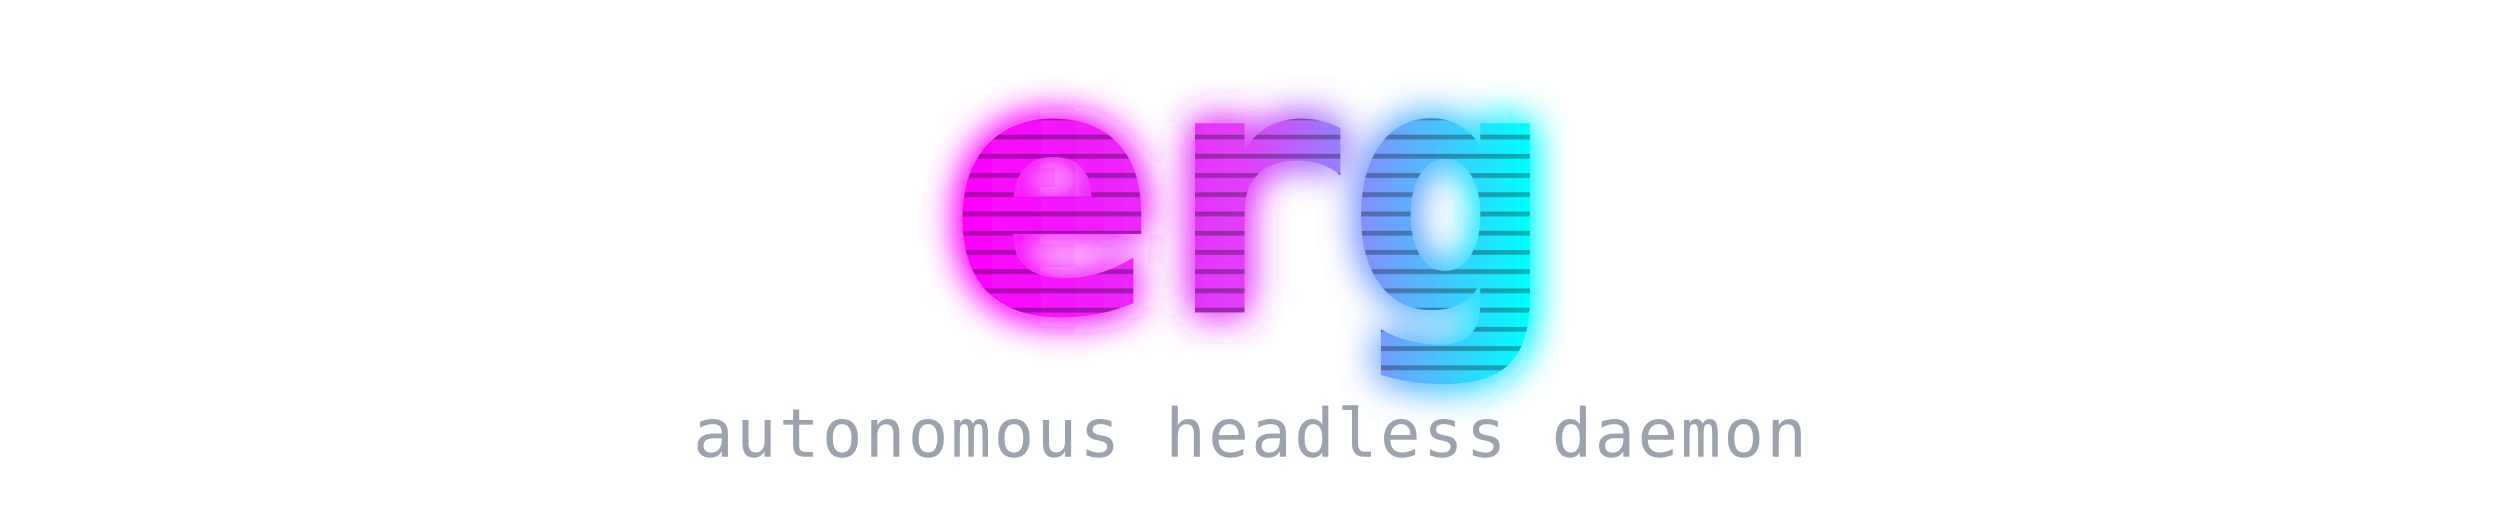
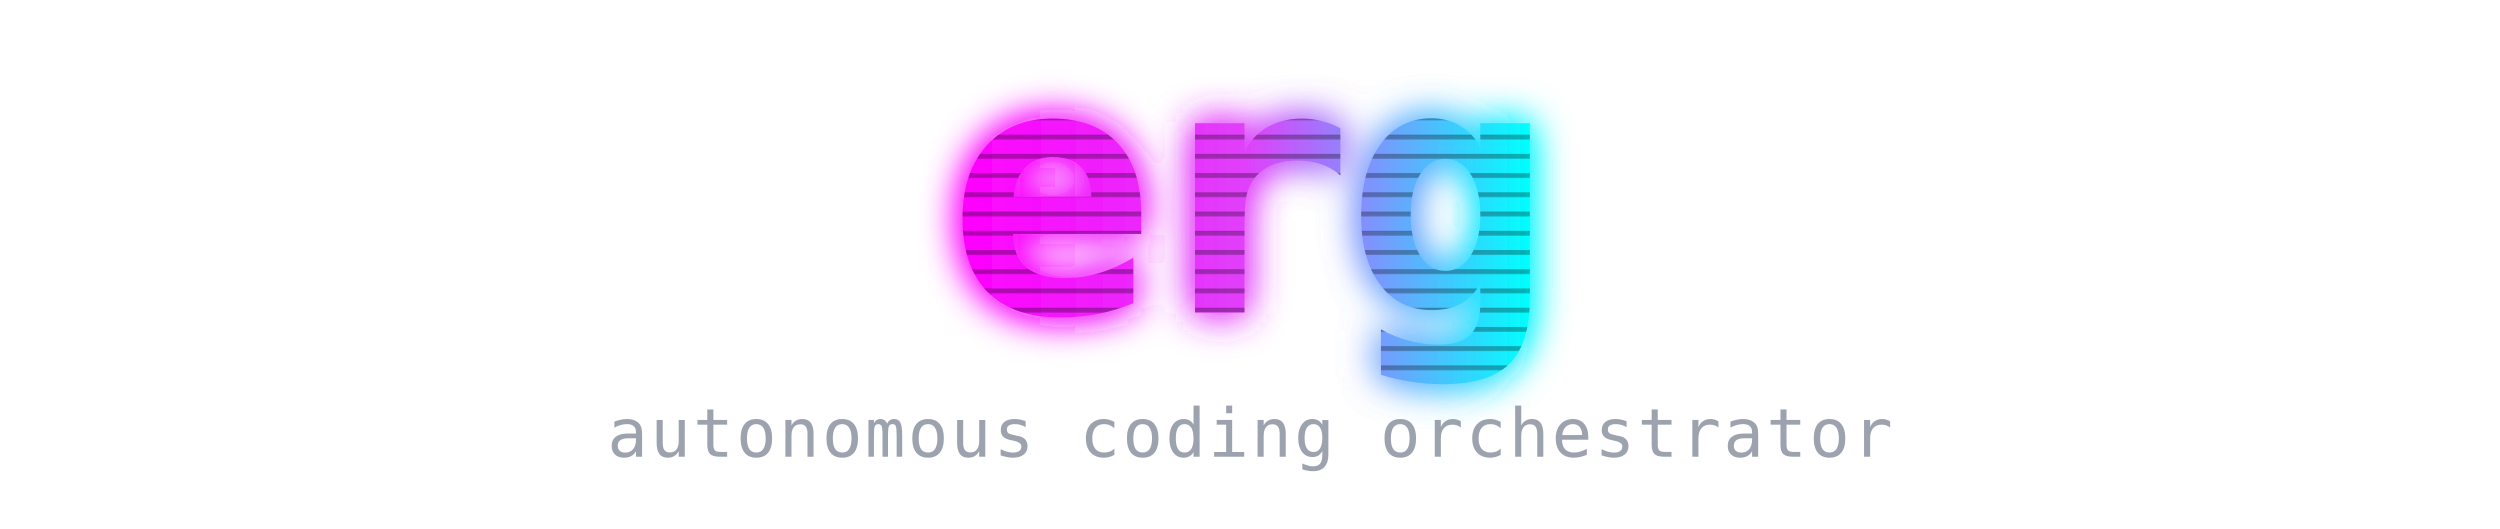
<svg xmlns="http://www.w3.org/2000/svg" viewBox="0 0 520 110">
  <defs>
    <linearGradient id="synthGradient" x1="0%" y1="0%" x2="100%" y2="0%">
      <stop offset="0%" style="stop-color:#FF00FF" />
      <stop offset="50%" style="stop-color:#E040FB" />
      <stop offset="100%" style="stop-color:#00FFFF" />
    </linearGradient>
    <filter id="glow" x="-50%" y="-50%" width="200%" height="200%">
      <feGaussianBlur stdDeviation="4" result="coloredBlur" />
      <feMerge>
        <feMergeNode in="coloredBlur" />
        <feMergeNode in="coloredBlur" />
        <feMergeNode in="SourceGraphic" />
      </feMerge>
    </filter>
    <pattern id="scanlines" patternUnits="userSpaceOnUse" width="4" height="4">
      <line x1="0" y1="0" x2="4" y2="0" stroke="rgba(0,0,0,0.3)" stroke-width="2" />
    </pattern>
  </defs>
  <g filter="url(#glow)">
    <text x="50%" y="65" font-family="'JetBrains Mono', 'SF Mono', 'Fira Code', monospace" font-size="72" font-weight="700" fill="url(#synthGradient)" letter-spacing="-2" text-anchor="middle">
      erg
    </text>
  </g>
  <text x="50%" y="65" font-family="'JetBrains Mono', 'SF Mono', 'Fira Code', monospace" font-size="72" font-weight="700" fill="url(#scanlines)" letter-spacing="-2" text-anchor="middle">
    erg
  </text>
  <text x="50%" y="95" font-family="'JetBrains Mono', 'SF Mono', 'Fira Code', monospace" font-size="14" fill="#9CA3AF" letter-spacing="0.5" text-anchor="middle">
-     autonomous headless daemon
+     autonomous coding orchestrator
  </text>
</svg>
